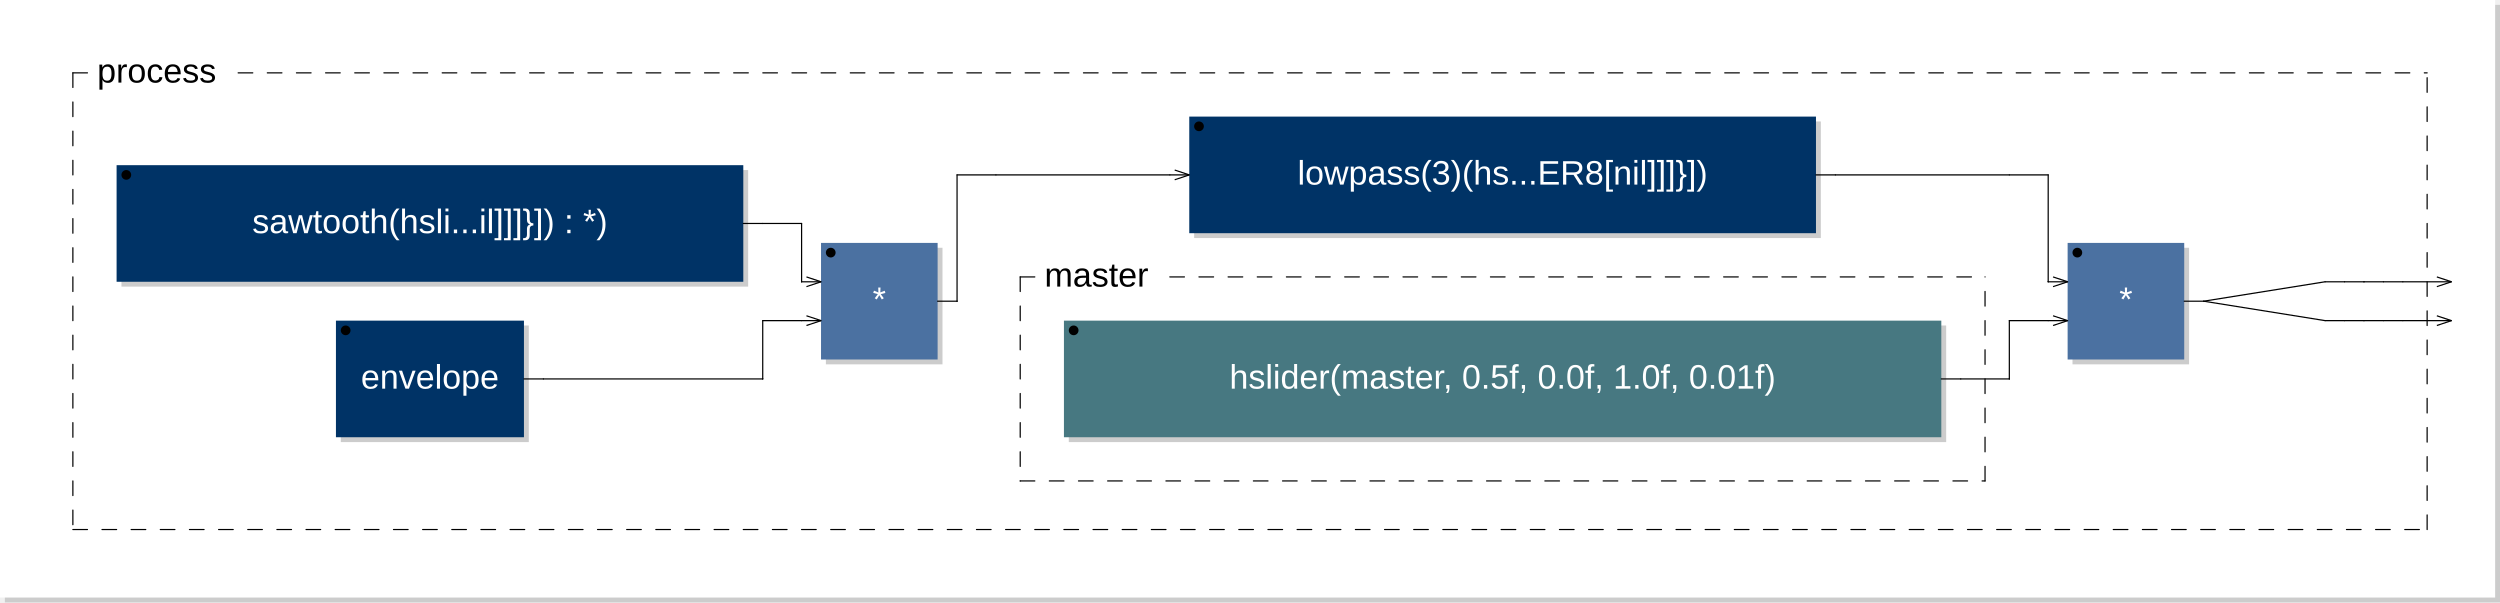
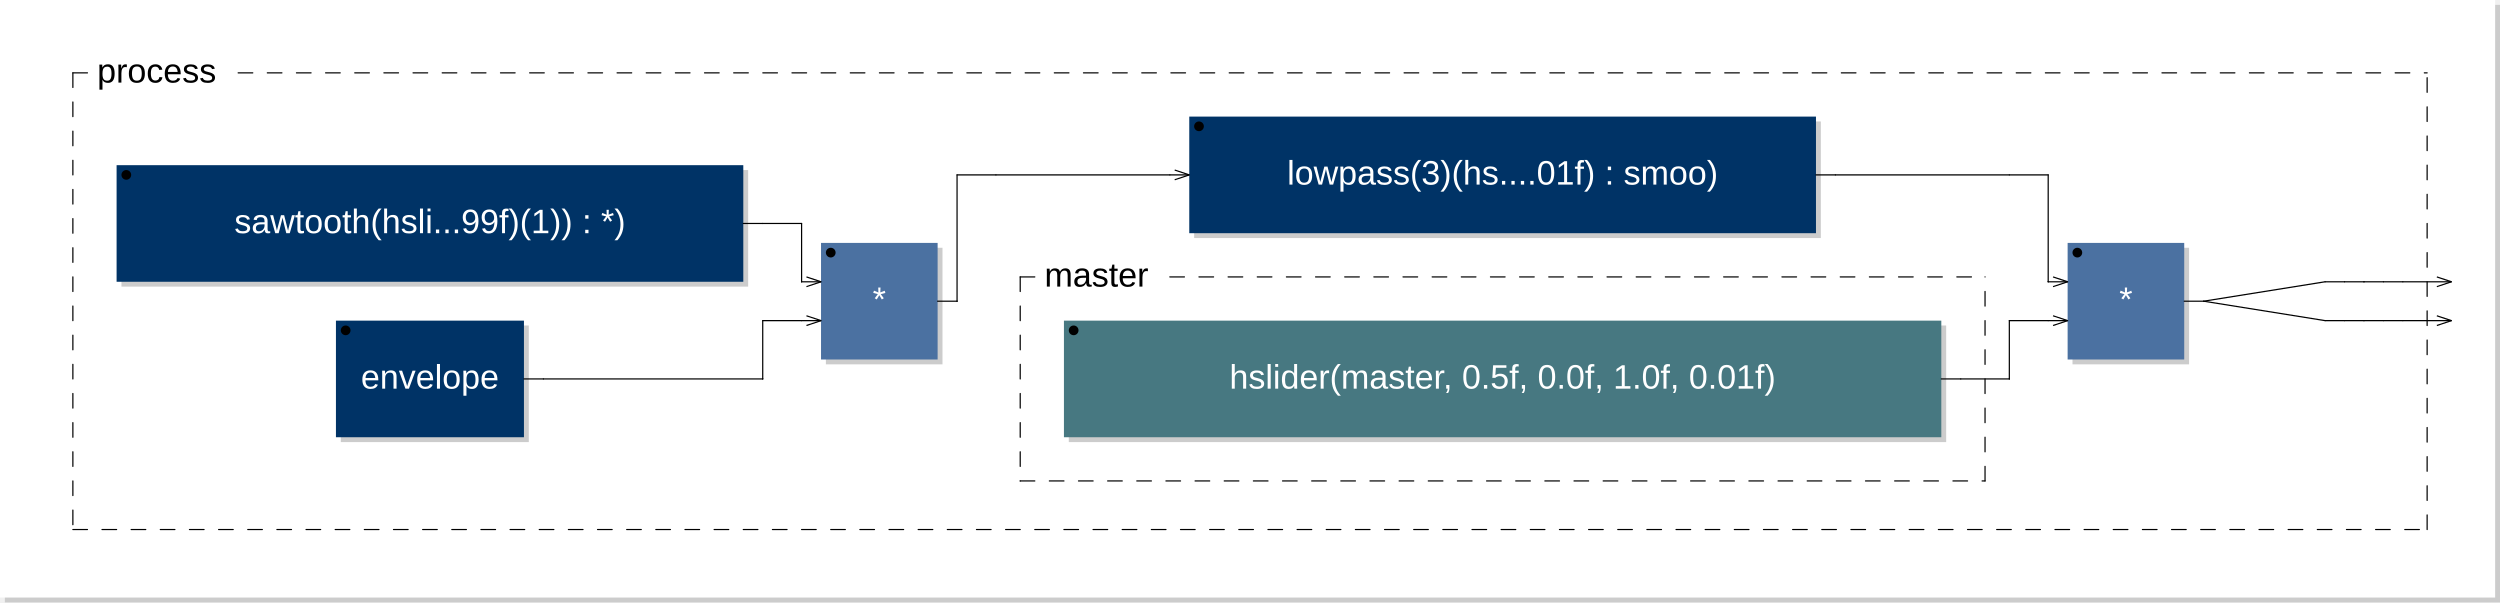
<svg xmlns="http://www.w3.org/2000/svg" xmlns:xlink="http://www.w3.org/1999/xlink" viewBox="0 0 514.6 124" width="257.3mm" height="62mm" version="1.1">
  <rect x="1" y="1" width="513.6" height="123" rx="0" ry="0" style="stroke:none;fill:#cccccc;" />
  <rect x="0" y="0" width="513.6" height="123" rx="0" ry="0" style="stroke:none;fill:#ffffff;" />
  <text x="10" y="7" font-family="Arial" font-size="7" />
-   <a xlink:href="sawtooth-0x92256d500.svg">
+   <a xlink:href="sawtooth-38013.svg">
    <rect x="25" y="35" width="129" height="24" rx="0" ry="0" style="stroke:none;fill:#cccccc;" />
    <rect x="24" y="34" width="129" height="24" rx="0" ry="0" style="stroke:none;fill:#003366;" />
  </a>
-   <a xlink:href="sawtooth-0x92256d500.svg">
-     <text x="88.5" y="48" font-family="Arial" font-size="7" text-anchor="middle" fill="#FFFFFF">sawtooth(hsli...il]]]}]) : *)</text>
+   <a xlink:href="sawtooth-38013.svg">
+     <text x="88.5" y="48" font-family="Arial" font-size="7" text-anchor="middle" fill="#FFFFFF">sawtooth(hsli...99f)(1)) : *)</text>
  </a>
  <circle cx="26" cy="36" r="1" />
-   <a xlink:href="envelope-0x922f5b250.svg">
+   <a xlink:href="envelope-20783.svg">
    <rect x="70.15" y="67" width="38.7" height="24" rx="0" ry="0" style="stroke:none;fill:#cccccc;" />
    <rect x="69.15" y="66" width="38.7" height="24" rx="0" ry="0" style="stroke:none;fill:#003366;" />
  </a>
-   <a xlink:href="envelope-0x922f5b250.svg">
+   <a xlink:href="envelope-20783.svg">
    <text x="88.5" y="80" font-family="Arial" font-size="7" text-anchor="middle" fill="#FFFFFF">envelope</text>
  </a>
  <circle cx="71.15" cy="68" r="1" />
  <rect x="170" y="51" width="24" height="24" rx="0" ry="0" style="stroke:none;fill:#cccccc;" />
  <rect x="169" y="50" width="24" height="24" rx="0" ry="0" style="stroke:none;fill:#4B71A1;" />
  <text x="181" y="64" font-family="Arial" font-size="7" text-anchor="middle" fill="#FFFFFF">*</text>
  <circle cx="171" cy="52" r="1" />
  <line x1="166" y1="57" x2="169" y2="58" transform="rotate(0,169,58)" style="stroke: black; stroke-width:0.25;" />
  <line x1="166" y1="59" x2="169" y2="58" transform="rotate(0,169,58)" style="stroke: black; stroke-width:0.25;" />
  <line x1="166" y1="65" x2="169" y2="66" transform="rotate(0,169,66)" style="stroke: black; stroke-width:0.25;" />
  <line x1="166" y1="67" x2="169" y2="66" transform="rotate(0,169,66)" style="stroke: black; stroke-width:0.25;" />
-   <a xlink:href="lowpass-0x92256f100.svg">
+   <a xlink:href="lowpass-39042.svg">
    <rect x="245.8" y="25" width="129" height="24" rx="0" ry="0" style="stroke:none;fill:#cccccc;" />
    <rect x="244.8" y="24" width="129" height="24" rx="0" ry="0" style="stroke:none;fill:#003366;" />
  </a>
-   <a xlink:href="lowpass-0x92256f100.svg">
-     <text x="309.3" y="38" font-family="Arial" font-size="7" text-anchor="middle" fill="#FFFFFF">lowpass(3)(hs...ER8[nil]]]}])</text>
+   <a xlink:href="lowpass-39042.svg">
+     <text x="309.3" y="38" font-family="Arial" font-size="7" text-anchor="middle" fill="#FFFFFF">lowpass(3)(hs....01f) : smoo)</text>
  </a>
  <circle cx="246.8" cy="26" r="1" />
  <line x1="241.8" y1="35" x2="244.8" y2="36" transform="rotate(0,244.8,36)" style="stroke: black; stroke-width:0.25;" />
  <line x1="241.8" y1="37" x2="244.8" y2="36" transform="rotate(0,244.8,36)" style="stroke: black; stroke-width:0.25;" />
  <rect x="220" y="67" width="180.6" height="24" rx="0" ry="0" style="stroke:none;fill:#cccccc;" />
  <rect x="219" y="66" width="180.6" height="24" rx="0" ry="0" style="stroke:none;fill:#477881;" />
  <text x="309.3" y="80" font-family="Arial" font-size="7" text-anchor="middle" fill="#FFFFFF">hslider(master, 0.5f, 0.0f, 1.0f, 0.01f)</text>
  <circle cx="221" cy="68" r="1" />
  <line x1="210" y1="57" x2="210" y2="99" style="stroke: black; stroke-linecap:round; stroke-width:0.25; stroke-dasharray:3,3;" />
  <line x1="210" y1="99" x2="408.6" y2="99" style="stroke: black; stroke-linecap:round; stroke-width:0.25; stroke-dasharray:3,3;" />
  <line x1="408.6" y1="99" x2="408.6" y2="57" style="stroke: black; stroke-linecap:round; stroke-width:0.25; stroke-dasharray:3,3;" />
  <line x1="210" y1="57" x2="215" y2="57" style="stroke: black; stroke-linecap:round; stroke-width:0.25; stroke-dasharray:3,3;" />
  <line x1="240.8" y1="57" x2="408.6" y2="57" style="stroke: black; stroke-linecap:round; stroke-width:0.25; stroke-dasharray:3,3;" />
  <text x="215" y="59" font-family="Arial" font-size="7">master</text>
  <rect x="426.6" y="51" width="24" height="24" rx="0" ry="0" style="stroke:none;fill:#cccccc;" />
  <rect x="425.6" y="50" width="24" height="24" rx="0" ry="0" style="stroke:none;fill:#4B71A1;" />
  <text x="437.6" y="64" font-family="Arial" font-size="7" text-anchor="middle" fill="#FFFFFF">*</text>
  <circle cx="427.6" cy="52" r="1" />
  <line x1="422.6" y1="57" x2="425.6" y2="58" transform="rotate(0,425.6,58)" style="stroke: black; stroke-width:0.25;" />
  <line x1="422.6" y1="59" x2="425.6" y2="58" transform="rotate(0,425.6,58)" style="stroke: black; stroke-width:0.25;" />
  <line x1="422.6" y1="65" x2="425.6" y2="66" transform="rotate(0,425.6,66)" style="stroke: black; stroke-width:0.25;" />
  <line x1="422.6" y1="67" x2="425.6" y2="66" transform="rotate(0,425.6,66)" style="stroke: black; stroke-width:0.25;" />
  <line x1="15" y1="15" x2="15" y2="109" style="stroke: black; stroke-linecap:round; stroke-width:0.25; stroke-dasharray:3,3;" />
  <line x1="15" y1="109" x2="499.6" y2="109" style="stroke: black; stroke-linecap:round; stroke-width:0.25; stroke-dasharray:3,3;" />
  <line x1="499.6" y1="109" x2="499.6" y2="15" style="stroke: black; stroke-linecap:round; stroke-width:0.25; stroke-dasharray:3,3;" />
  <line x1="15" y1="15" x2="20" y2="15" style="stroke: black; stroke-linecap:round; stroke-width:0.25; stroke-dasharray:3,3;" />
  <line x1="49.025" y1="15" x2="499.6" y2="15" style="stroke: black; stroke-linecap:round; stroke-width:0.25; stroke-dasharray:3,3;" />
  <text x="20" y="17" font-family="Arial" font-size="7">process</text>
  <line x1="501.6" y1="57" x2="504.6" y2="58" transform="rotate(0,504.6,58)" style="stroke: black; stroke-width:0.25;" />
  <line x1="501.6" y1="59" x2="504.6" y2="58" transform="rotate(0,504.6,58)" style="stroke: black; stroke-width:0.25;" />
  <line x1="501.6" y1="65" x2="504.6" y2="66" transform="rotate(0,504.6,66)" style="stroke: black; stroke-width:0.25;" />
  <line x1="501.6" y1="67" x2="504.6" y2="66" transform="rotate(0,504.6,66)" style="stroke: black; stroke-width:0.25;" />
  <line x1="107.85" y1="78" x2="111.85" y2="78" style="stroke:black; stroke-linecap:round; stroke-width:0.25;" />
  <line x1="111.85" y1="78" x2="157" y2="78" style="stroke:black; stroke-linecap:round; stroke-width:0.25;" />
  <line x1="153" y1="46" x2="157" y2="46" style="stroke:black; stroke-linecap:round; stroke-width:0.25;" />
  <line x1="157" y1="46" x2="165" y2="46" style="stroke:black; stroke-linecap:round; stroke-width:0.25;" />
  <line x1="157" y1="66" x2="165" y2="66" style="stroke:black; stroke-linecap:round; stroke-width:0.25;" />
  <line x1="157" y1="78" x2="157" y2="66" style="stroke:black; stroke-linecap:round; stroke-width:0.25;" />
  <line x1="157" y1="78" x2="157" y2="78" style="stroke:black; stroke-linecap:round; stroke-width:0.25;" />
  <line x1="165" y1="46" x2="165" y2="58" style="stroke:black; stroke-linecap:round; stroke-width:0.25;" />
  <line x1="165" y1="58" x2="165" y2="58" style="stroke:black; stroke-linecap:round; stroke-width:0.25;" />
  <line x1="165" y1="58" x2="169" y2="58" style="stroke:black; stroke-linecap:round; stroke-width:0.25;" />
  <line x1="165" y1="66" x2="169" y2="66" style="stroke:black; stroke-linecap:round; stroke-width:0.25;" />
  <line x1="193" y1="62" x2="197" y2="62" style="stroke:black; stroke-linecap:round; stroke-width:0.25;" />
  <line x1="197" y1="36" x2="205" y2="36" style="stroke:black; stroke-linecap:round; stroke-width:0.25;" />
  <line x1="197" y1="62" x2="197" y2="36" style="stroke:black; stroke-linecap:round; stroke-width:0.25;" />
  <line x1="197" y1="62" x2="197" y2="62" style="stroke:black; stroke-linecap:round; stroke-width:0.25;" />
  <line x1="205" y1="36" x2="240.8" y2="36" style="stroke:black; stroke-linecap:round; stroke-width:0.25;" />
  <line x1="240.8" y1="36" x2="244.8" y2="36" style="stroke:black; stroke-linecap:round; stroke-width:0.25;" />
  <line x1="373.8" y1="36" x2="377.8" y2="36" style="stroke:black; stroke-linecap:round; stroke-width:0.25;" />
  <line x1="377.8" y1="36" x2="413.6" y2="36" style="stroke:black; stroke-linecap:round; stroke-width:0.25;" />
  <line x1="399.6" y1="78" x2="403.6" y2="78" style="stroke:black; stroke-linecap:round; stroke-width:0.25;" />
  <line x1="403.6" y1="78" x2="413.6" y2="78" style="stroke:black; stroke-linecap:round; stroke-width:0.25;" />
  <line x1="413.6" y1="36" x2="421.6" y2="36" style="stroke:black; stroke-linecap:round; stroke-width:0.25;" />
  <line x1="413.6" y1="66" x2="421.6" y2="66" style="stroke:black; stroke-linecap:round; stroke-width:0.25;" />
  <line x1="413.6" y1="78" x2="413.6" y2="66" style="stroke:black; stroke-linecap:round; stroke-width:0.25;" />
  <line x1="413.6" y1="78" x2="413.6" y2="78" style="stroke:black; stroke-linecap:round; stroke-width:0.25;" />
  <line x1="421.6" y1="36" x2="421.6" y2="58" style="stroke:black; stroke-linecap:round; stroke-width:0.25;" />
  <line x1="421.6" y1="58" x2="421.6" y2="58" style="stroke:black; stroke-linecap:round; stroke-width:0.25;" />
  <line x1="421.6" y1="58" x2="425.6" y2="58" style="stroke:black; stroke-linecap:round; stroke-width:0.25;" />
  <line x1="421.6" y1="66" x2="425.6" y2="66" style="stroke:black; stroke-linecap:round; stroke-width:0.25;" />
  <line x1="449.6" y1="62" x2="453.6" y2="62" style="stroke:black; stroke-linecap:round; stroke-width:0.25;" />
  <line x1="453.6" y1="62" x2="478.6" y2="58" style="stroke:black; stroke-linecap:round; stroke-width:0.25;" />
  <line x1="453.6" y1="62" x2="478.6" y2="66" style="stroke:black; stroke-linecap:round; stroke-width:0.25;" />
  <line x1="478.6" y1="58" x2="482.6" y2="58" style="stroke:black; stroke-linecap:round; stroke-width:0.25;" />
  <line x1="478.6" y1="66" x2="482.6" y2="66" style="stroke:black; stroke-linecap:round; stroke-width:0.25;" />
  <line x1="482.6" y1="58" x2="486.6" y2="58" style="stroke:black; stroke-linecap:round; stroke-width:0.25;" />
  <line x1="482.6" y1="66" x2="486.6" y2="66" style="stroke:black; stroke-linecap:round; stroke-width:0.25;" />
  <line x1="486.6" y1="58" x2="486.6" y2="58" style="stroke:black; stroke-linecap:round; stroke-width:0.25;" />
  <line x1="486.6" y1="58" x2="490.6" y2="58" style="stroke:black; stroke-linecap:round; stroke-width:0.25;" />
  <line x1="486.6" y1="66" x2="486.6" y2="66" style="stroke:black; stroke-linecap:round; stroke-width:0.25;" />
  <line x1="486.6" y1="66" x2="490.6" y2="66" style="stroke:black; stroke-linecap:round; stroke-width:0.25;" />
  <line x1="490.6" y1="58" x2="494.6" y2="58" style="stroke:black; stroke-linecap:round; stroke-width:0.25;" />
  <line x1="490.6" y1="66" x2="494.6" y2="66" style="stroke:black; stroke-linecap:round; stroke-width:0.25;" />
  <line x1="494.6" y1="58" x2="504.6" y2="58" style="stroke:black; stroke-linecap:round; stroke-width:0.25;" />
  <line x1="494.6" y1="66" x2="504.6" y2="66" style="stroke:black; stroke-linecap:round; stroke-width:0.25;" />
</svg>
